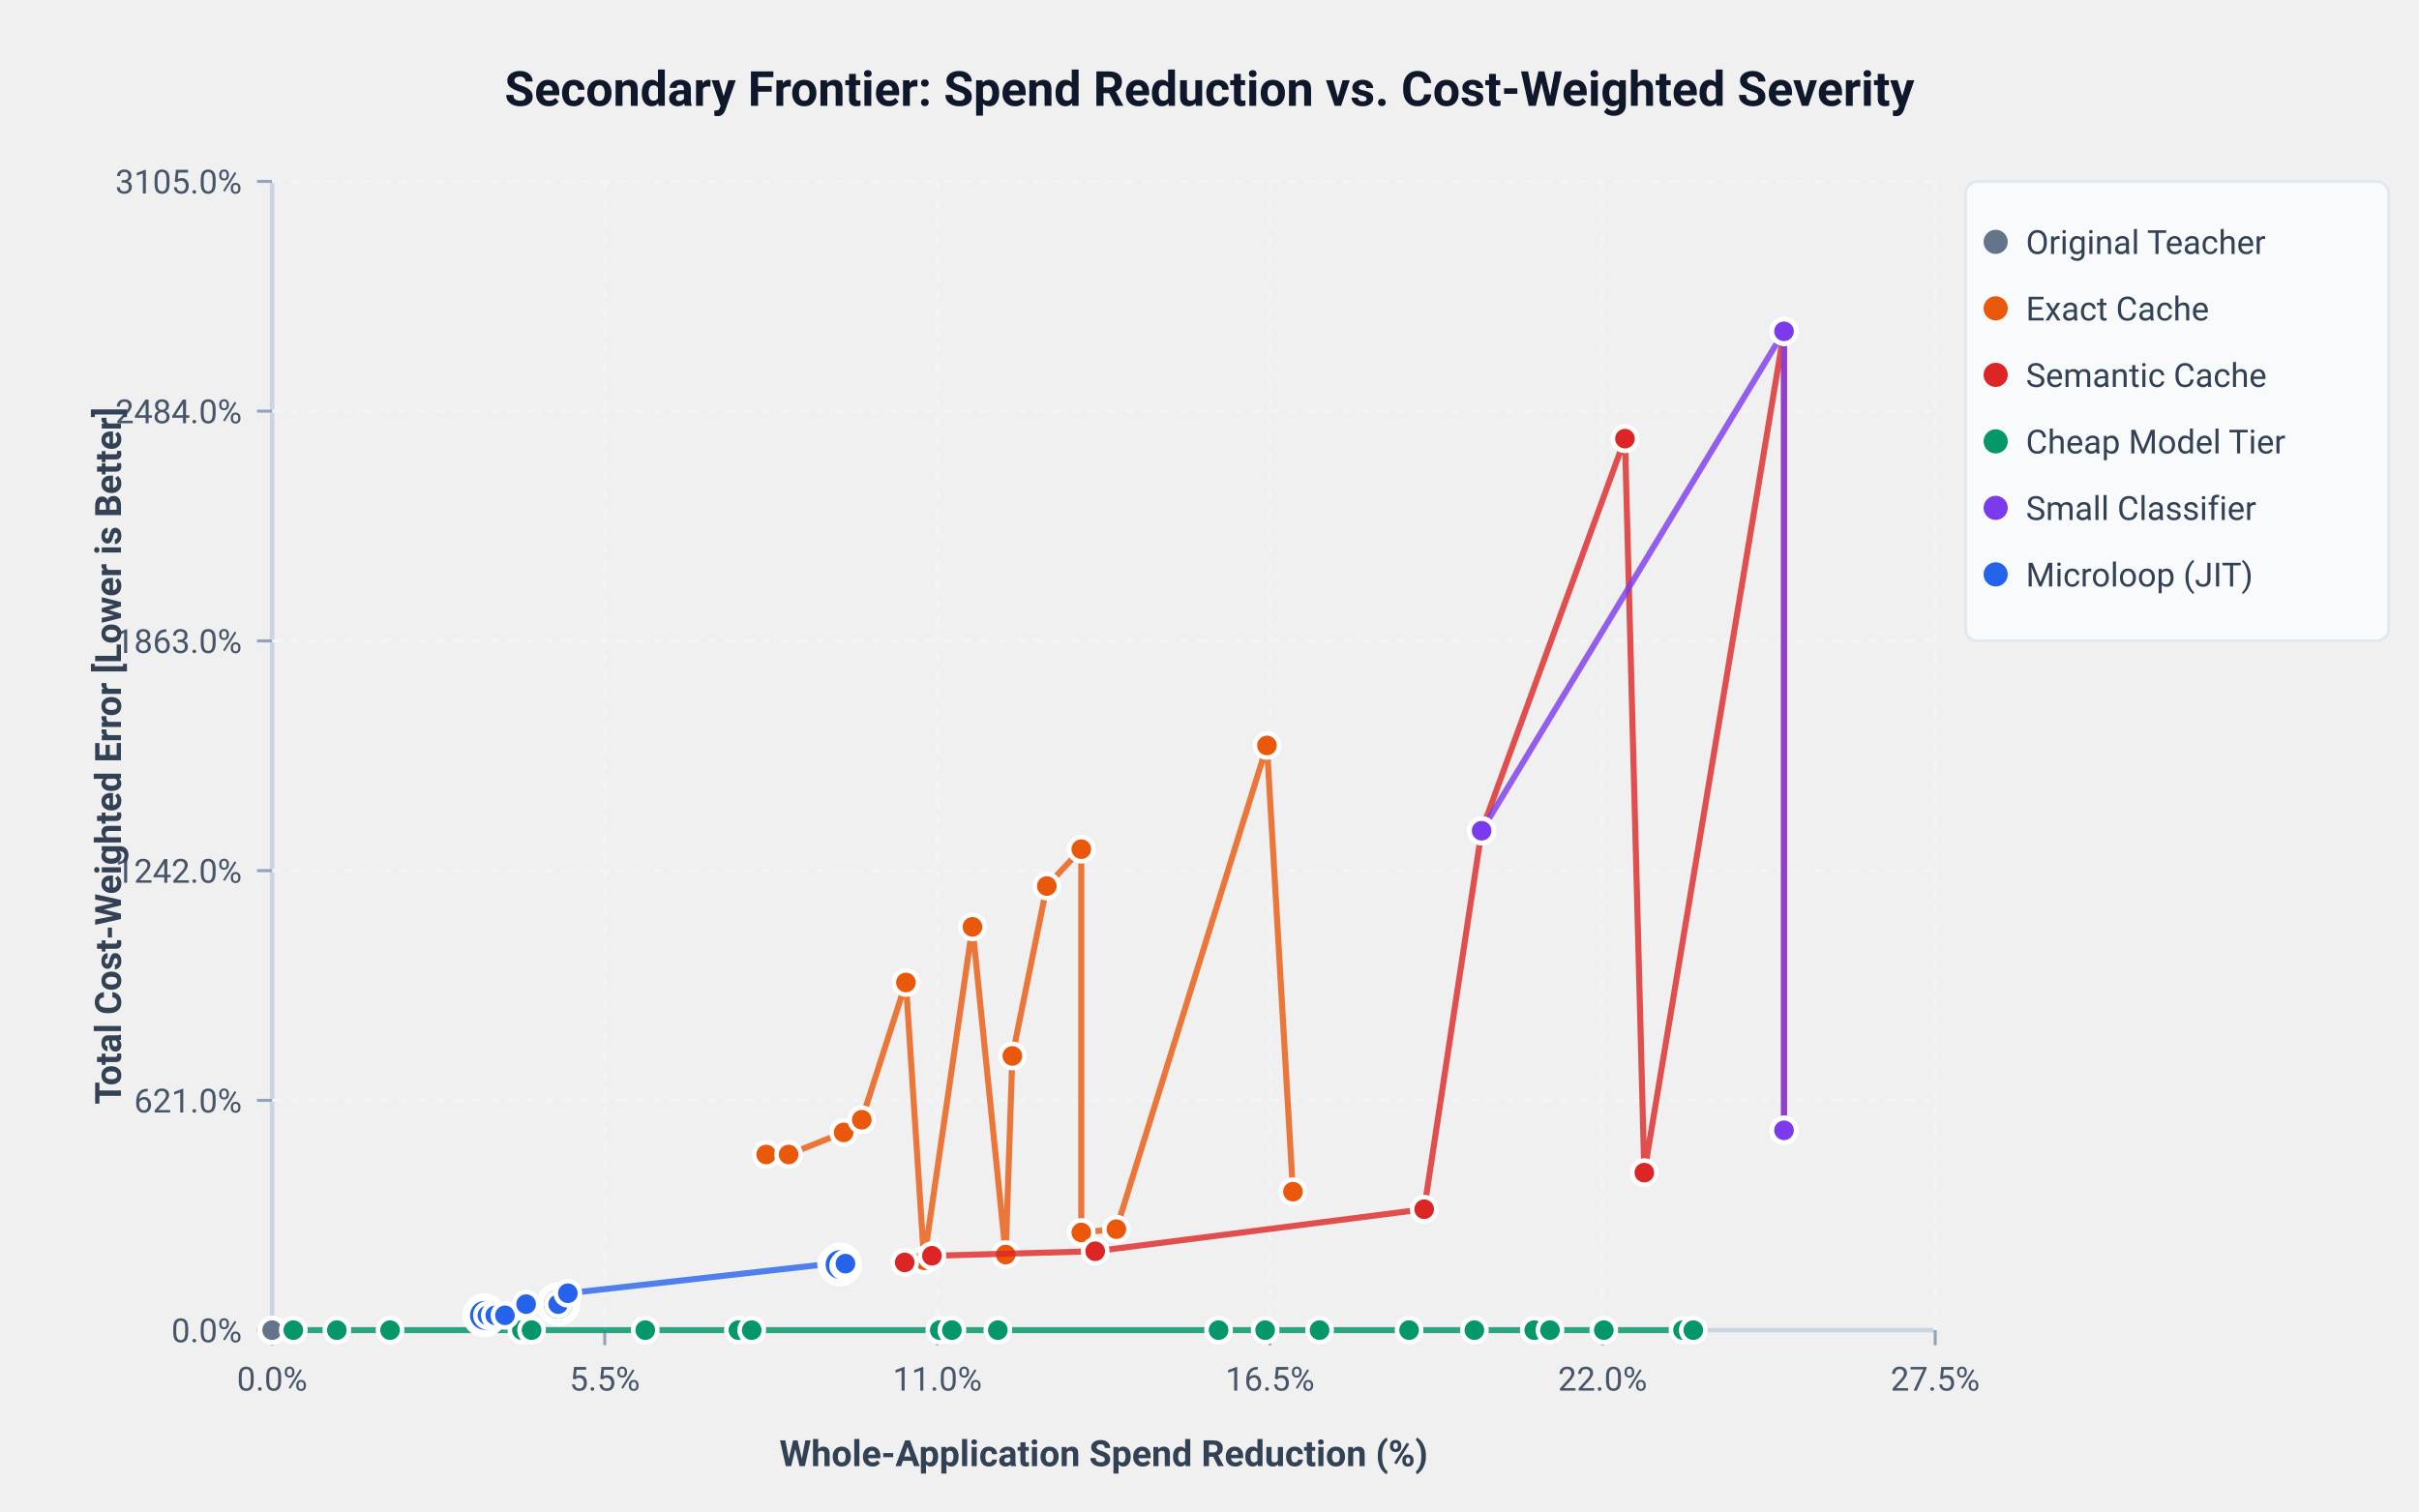
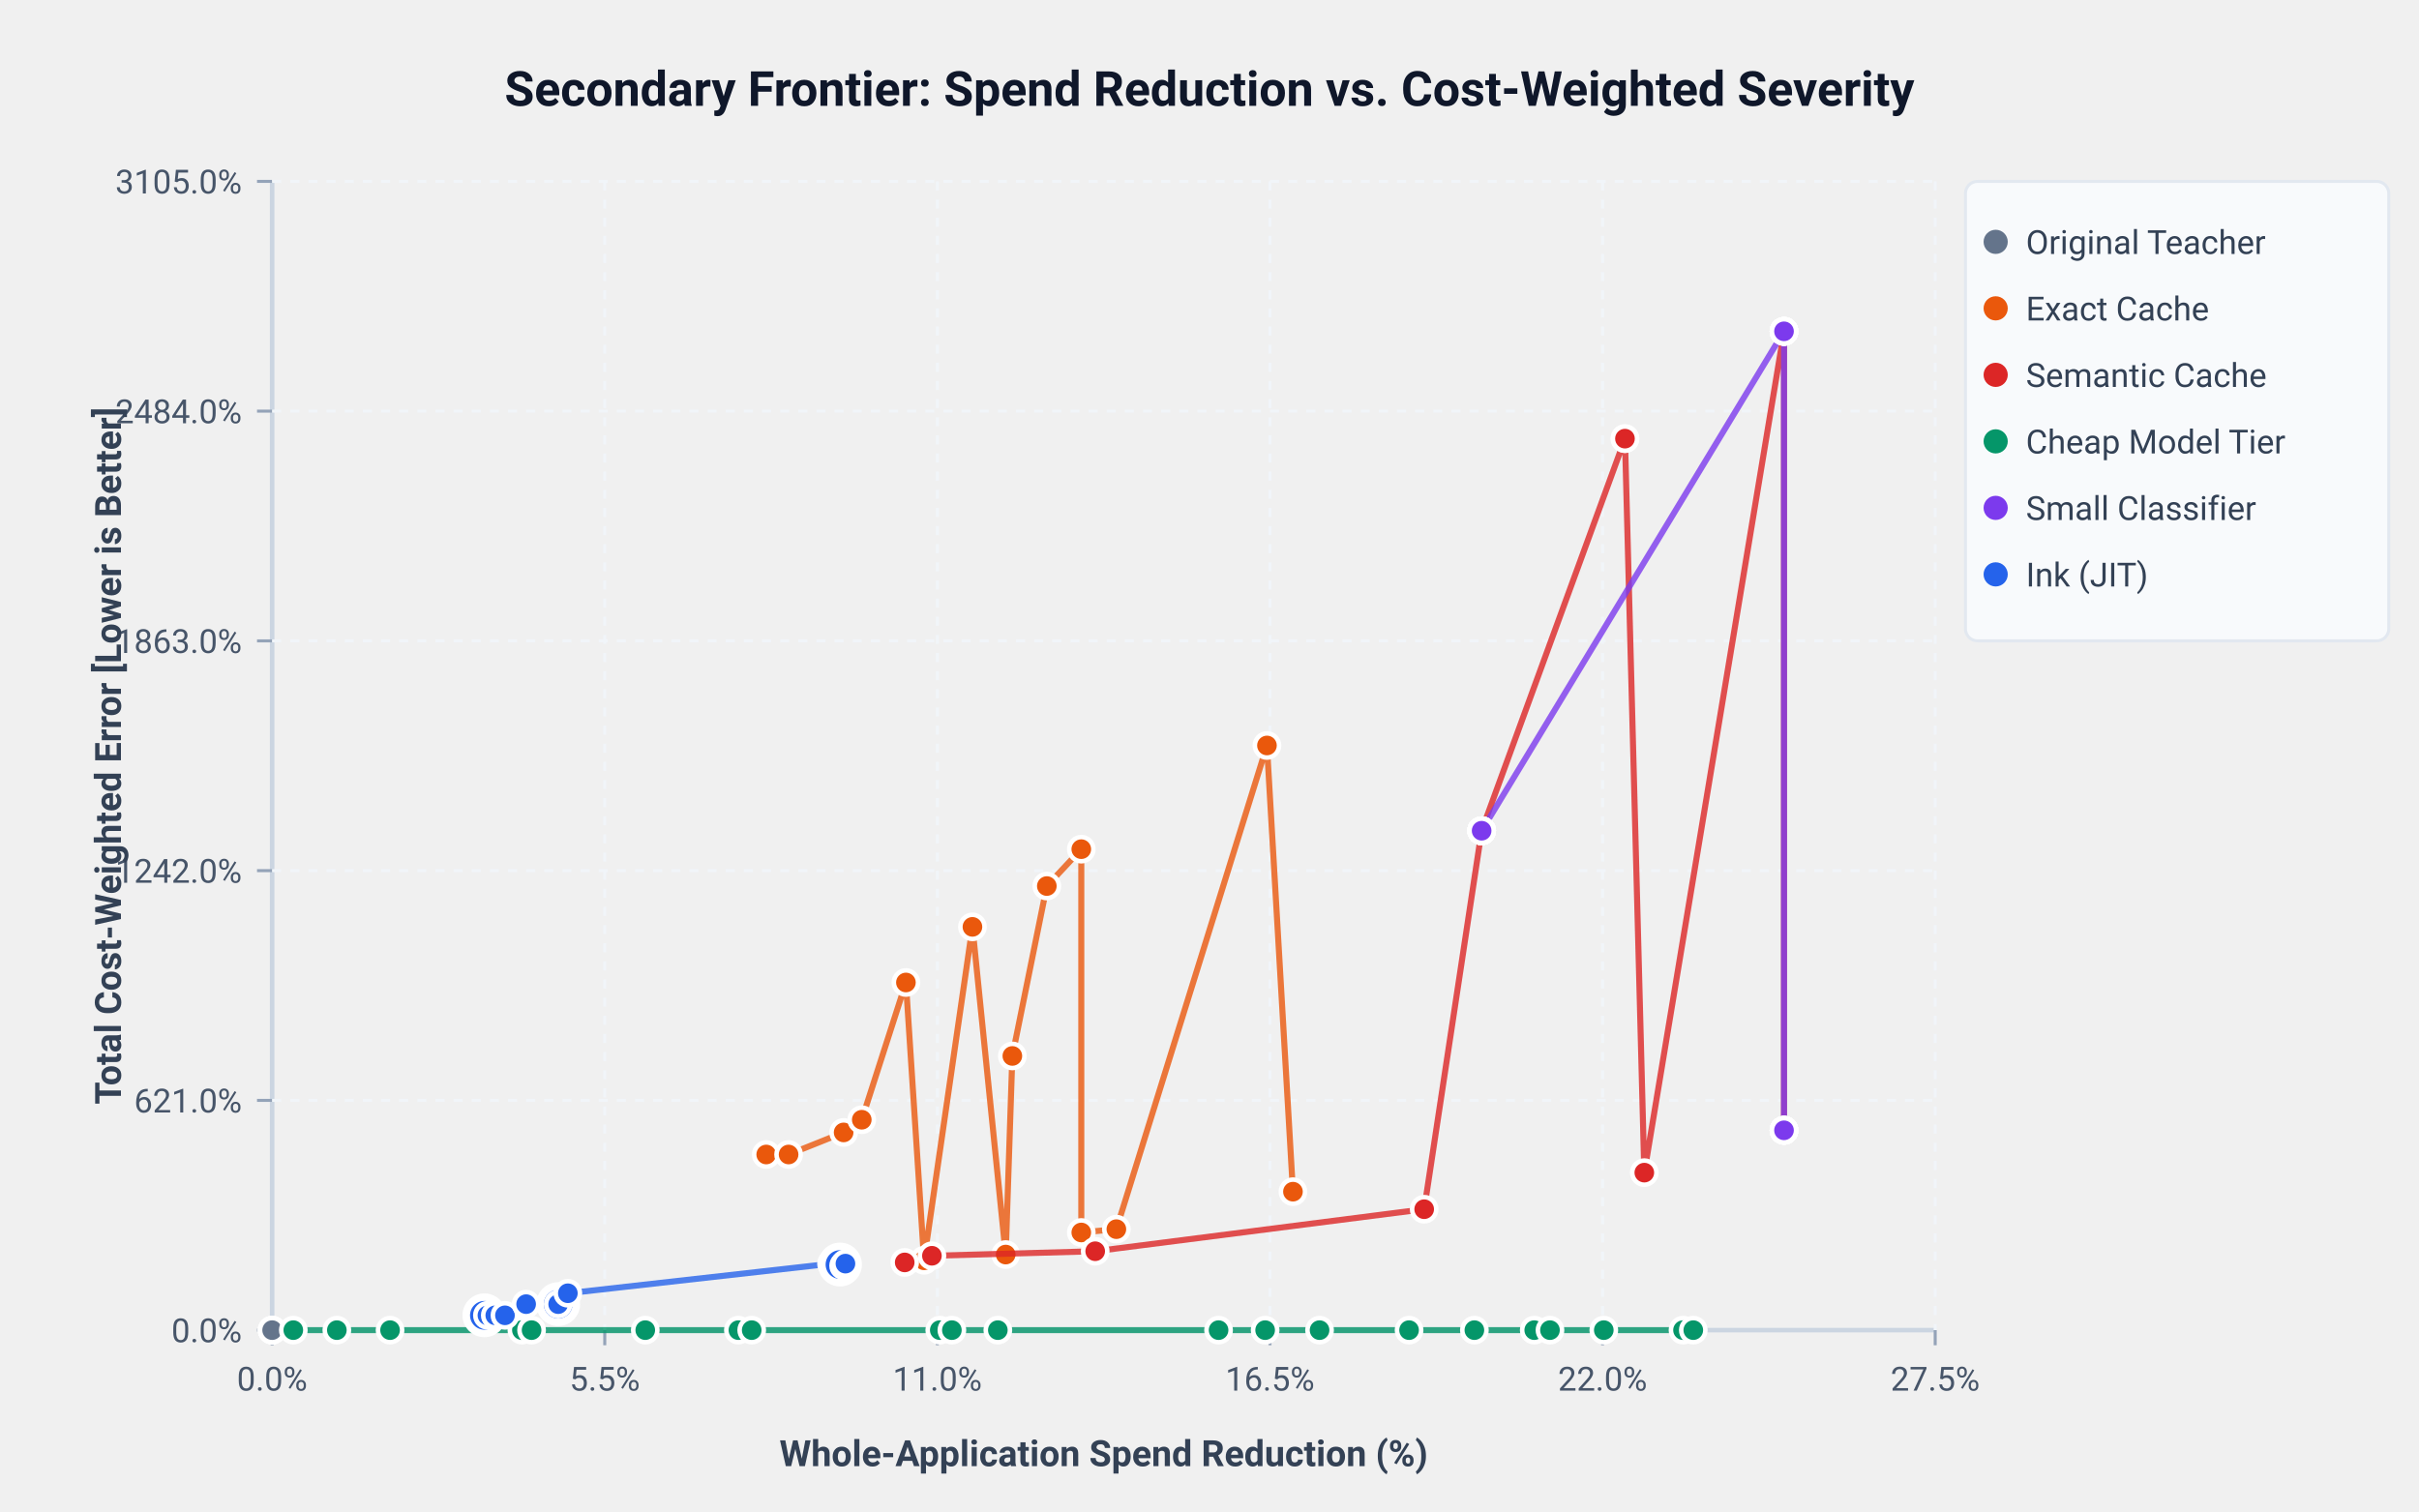
<svg xmlns="http://www.w3.org/2000/svg" viewBox="0 0 800 500" width="800" height="500" style="background-color: #ffffff; font-family: -apple-system, BlinkMacSystemFont, Segoe UI, Roboto, Helvetica, Arial, sans-serif;">
  <text x="400.0" y="35" text-anchor="middle" font-size="16" font-weight="700" fill="#0f172a">Secondary Frontier: Spend Reduction vs. Cost-Weighted Severity</text>
  <line x1="90" y1="440" x2="640" y2="440" stroke="#cbd5e1" stroke-width="1.5" />
  <line x1="90" y1="60" x2="90" y2="440" stroke="#cbd5e1" stroke-width="1.5" />
  <line x1="90.0" y1="440" x2="90.0" y2="445" stroke="#94a3b8" />
  <text x="90.0" y="460" text-anchor="middle" font-size="11" fill="#475569">0.0%</text>
  <line x1="200.0" y1="440" x2="200.0" y2="445" stroke="#94a3b8" />
  <text x="200.0" y="460" text-anchor="middle" font-size="11" fill="#475569">5.5%</text>
  <line x1="200.0" y1="60" x2="200.0" y2="440" stroke="#f1f5f9" stroke-dasharray="3,3" />
  <line x1="310.0" y1="440" x2="310.0" y2="445" stroke="#94a3b8" />
  <text x="310.0" y="460" text-anchor="middle" font-size="11" fill="#475569">11.0%</text>
  <line x1="310.0" y1="60" x2="310.0" y2="440" stroke="#f1f5f9" stroke-dasharray="3,3" />
  <line x1="420.0" y1="440" x2="420.0" y2="445" stroke="#94a3b8" />
  <text x="420.0" y="460" text-anchor="middle" font-size="11" fill="#475569">16.5%</text>
  <line x1="420.0" y1="60" x2="420.0" y2="440" stroke="#f1f5f9" stroke-dasharray="3,3" />
  <line x1="530.0" y1="440" x2="530.0" y2="445" stroke="#94a3b8" />
  <text x="530.0" y="460" text-anchor="middle" font-size="11" fill="#475569">22.0%</text>
  <line x1="530.0" y1="60" x2="530.0" y2="440" stroke="#f1f5f9" stroke-dasharray="3,3" />
  <line x1="640.0" y1="440" x2="640.0" y2="445" stroke="#94a3b8" />
  <text x="640.0" y="460" text-anchor="middle" font-size="11" fill="#475569">27.5%</text>
  <line x1="640.0" y1="60" x2="640.0" y2="440" stroke="#f1f5f9" stroke-dasharray="3,3" />
  <line x1="85" y1="440.0" x2="90" y2="440.0" stroke="#94a3b8" />
  <text x="80" y="444.0" text-anchor="end" font-size="11" fill="#475569">0.0%</text>
  <line x1="85" y1="364.0" x2="90" y2="364.0" stroke="#94a3b8" />
  <text x="80" y="368.0" text-anchor="end" font-size="11" fill="#475569">621.0%</text>
  <line x1="90" y1="364.0" x2="640" y2="364.0" stroke="#f1f5f9" stroke-dasharray="3,3" />
  <line x1="85" y1="288.0" x2="90" y2="288.0" stroke="#94a3b8" />
  <text x="80" y="292.0" text-anchor="end" font-size="11" fill="#475569">1242.0%</text>
  <line x1="90" y1="288.0" x2="640" y2="288.0" stroke="#f1f5f9" stroke-dasharray="3,3" />
  <line x1="85" y1="212.0" x2="90" y2="212.0" stroke="#94a3b8" />
  <text x="80" y="216.0" text-anchor="end" font-size="11" fill="#475569">1863.0%</text>
  <line x1="90" y1="212.0" x2="640" y2="212.0" stroke="#f1f5f9" stroke-dasharray="3,3" />
  <line x1="85" y1="136.0" x2="90" y2="136.0" stroke="#94a3b8" />
  <text x="80" y="140.0" text-anchor="end" font-size="11" fill="#475569">2484.0%</text>
  <line x1="90" y1="136.0" x2="640" y2="136.0" stroke="#f1f5f9" stroke-dasharray="3,3" />
  <line x1="85" y1="60.0" x2="90" y2="60.0" stroke="#94a3b8" />
  <text x="80" y="64.0" text-anchor="end" font-size="11" fill="#475569">3105.0%</text>
  <line x1="90" y1="60.0" x2="640" y2="60.0" stroke="#f1f5f9" stroke-dasharray="3,3" />
  <text x="365.0" y="485" text-anchor="middle" font-size="12" font-weight="600" fill="#334155">Whole-Application Spend Reduction (%)</text>
  <text transform="rotate(-90)" x="-250.0" y="40" text-anchor="middle" font-size="12" font-weight="600" fill="#334155">Total Cost-Weighted Error [Lower is Better]</text>
  <polyline points="90.0,440.0 90.0,440.0 90.0,440.0" fill="none" stroke="#64748b" stroke-width="2" stroke-linejoin="round" opacity="0.8" />
  <circle cx="90.0" cy="440.0" r="4" fill="#64748b" stroke="#ffffff" stroke-width="1.5" />
  <circle cx="90.0" cy="440.0" r="4" fill="#64748b" stroke="#ffffff" stroke-width="1.5" />
  <circle cx="90.0" cy="440.0" r="4" fill="#64748b" stroke="#ffffff" stroke-width="1.5" />
  <polyline points="253.4,381.9 260.8,381.9 279.0,374.6 285.0,370.4 299.6,325.0 305.6,416.9 321.6,306.6 332.6,415.0 334.8,349.3 346.2,293.1 357.6,280.9 357.6,407.7 369.2,406.6 419.0,246.6 427.6,394.2" fill="none" stroke="#ea580c" stroke-width="2" stroke-linejoin="round" opacity="0.8" />
  <circle cx="253.4" cy="381.9" r="4" fill="#ea580c" stroke="#ffffff" stroke-width="1.5" />
  <circle cx="260.8" cy="381.9" r="4" fill="#ea580c" stroke="#ffffff" stroke-width="1.5" />
  <circle cx="279.0" cy="374.6" r="4" fill="#ea580c" stroke="#ffffff" stroke-width="1.5" />
  <circle cx="285.0" cy="370.4" r="4" fill="#ea580c" stroke="#ffffff" stroke-width="1.5" />
  <circle cx="299.6" cy="325.0" r="4" fill="#ea580c" stroke="#ffffff" stroke-width="1.5" />
  <circle cx="305.6" cy="416.9" r="4" fill="#ea580c" stroke="#ffffff" stroke-width="1.5" />
  <circle cx="321.6" cy="306.6" r="4" fill="#ea580c" stroke="#ffffff" stroke-width="1.5" />
  <circle cx="332.6" cy="415.0" r="4" fill="#ea580c" stroke="#ffffff" stroke-width="1.5" />
  <circle cx="334.8" cy="349.3" r="4" fill="#ea580c" stroke="#ffffff" stroke-width="1.5" />
  <circle cx="346.2" cy="293.1" r="4" fill="#ea580c" stroke="#ffffff" stroke-width="1.5" />
  <circle cx="357.6" cy="280.9" r="4" fill="#ea580c" stroke="#ffffff" stroke-width="1.5" />
  <circle cx="357.6" cy="407.7" r="4" fill="#ea580c" stroke="#ffffff" stroke-width="1.5" />
  <circle cx="369.2" cy="406.6" r="4" fill="#ea580c" stroke="#ffffff" stroke-width="1.5" />
  <circle cx="419.0" cy="246.6" r="4" fill="#ea580c" stroke="#ffffff" stroke-width="1.5" />
  <circle cx="427.6" cy="394.2" r="4" fill="#ea580c" stroke="#ffffff" stroke-width="1.5" />
  <polyline points="299.2,417.6 308.2,415.4 362.2,413.9 471.0,400.0 490.0,274.8 490.0,274.8 490.0,274.8 490.0,274.8 490.0,274.8 490.0,274.8 490.0,274.8 490.0,274.8 490.0,274.8 537.4,145.1 537.4,145.1 543.8,387.9 590.0,109.6 590.0,109.6 590.0,109.6 590.0,109.6 590.0,109.6 590.0,109.6 590.0,109.6 590.0,373.9 590.0,373.9 590.0,373.9 590.0,373.9" fill="none" stroke="#dc2626" stroke-width="2" stroke-linejoin="round" opacity="0.8" />
  <circle cx="299.2" cy="417.6" r="4" fill="#dc2626" stroke="#ffffff" stroke-width="1.5" />
  <circle cx="308.2" cy="415.4" r="4" fill="#dc2626" stroke="#ffffff" stroke-width="1.5" />
  <circle cx="362.2" cy="413.9" r="4" fill="#dc2626" stroke="#ffffff" stroke-width="1.5" />
  <circle cx="471.0" cy="400.0" r="4" fill="#dc2626" stroke="#ffffff" stroke-width="1.5" />
  <circle cx="490.0" cy="274.8" r="4" fill="#dc2626" stroke="#ffffff" stroke-width="1.5" />
  <circle cx="490.0" cy="274.8" r="4" fill="#dc2626" stroke="#ffffff" stroke-width="1.5" />
  <circle cx="490.0" cy="274.8" r="4" fill="#dc2626" stroke="#ffffff" stroke-width="1.5" />
  <circle cx="490.0" cy="274.8" r="4" fill="#dc2626" stroke="#ffffff" stroke-width="1.5" />
  <circle cx="490.0" cy="274.8" r="4" fill="#dc2626" stroke="#ffffff" stroke-width="1.5" />
  <circle cx="490.0" cy="274.8" r="4" fill="#dc2626" stroke="#ffffff" stroke-width="1.5" />
  <circle cx="490.0" cy="274.8" r="4" fill="#dc2626" stroke="#ffffff" stroke-width="1.5" />
  <circle cx="490.0" cy="274.8" r="4" fill="#dc2626" stroke="#ffffff" stroke-width="1.5" />
  <circle cx="490.0" cy="274.8" r="4" fill="#dc2626" stroke="#ffffff" stroke-width="1.5" />
  <circle cx="537.4" cy="145.1" r="4" fill="#dc2626" stroke="#ffffff" stroke-width="1.5" />
  <circle cx="537.4" cy="145.1" r="4" fill="#dc2626" stroke="#ffffff" stroke-width="1.5" />
  <circle cx="543.8" cy="387.9" r="4" fill="#dc2626" stroke="#ffffff" stroke-width="1.5" />
  <circle cx="590.0" cy="109.6" r="4" fill="#dc2626" stroke="#ffffff" stroke-width="1.5" />
  <circle cx="590.0" cy="109.6" r="4" fill="#dc2626" stroke="#ffffff" stroke-width="1.5" />
  <circle cx="590.0" cy="109.6" r="4" fill="#dc2626" stroke="#ffffff" stroke-width="1.5" />
  <circle cx="590.0" cy="109.6" r="4" fill="#dc2626" stroke="#ffffff" stroke-width="1.5" />
  <circle cx="590.0" cy="109.6" r="4" fill="#dc2626" stroke="#ffffff" stroke-width="1.5" />
  <circle cx="590.0" cy="109.6" r="4" fill="#dc2626" stroke="#ffffff" stroke-width="1.5" />
  <circle cx="590.0" cy="109.6" r="4" fill="#dc2626" stroke="#ffffff" stroke-width="1.5" />
  <circle cx="590.0" cy="373.9" r="4" fill="#dc2626" stroke="#ffffff" stroke-width="1.5" />
  <circle cx="590.0" cy="373.9" r="4" fill="#dc2626" stroke="#ffffff" stroke-width="1.5" />
  <circle cx="590.0" cy="373.9" r="4" fill="#dc2626" stroke="#ffffff" stroke-width="1.5" />
  <circle cx="590.0" cy="373.9" r="4" fill="#dc2626" stroke="#ffffff" stroke-width="1.5" />
  <polyline points="97.0,440.0 111.4,440.0 129.0,440.0 172.6,440.0 175.8,440.0 213.4,440.0 244.2,440.0 248.6,440.0 310.8,440.0 314.8,440.0 330.0,440.0 403.0,440.0 418.4,440.0 436.4,440.0 466.0,440.0 487.6,440.0 507.4,440.0 512.6,440.0 530.4,440.0 556.6,440.0 560.0,440.0" fill="none" stroke="#059669" stroke-width="2" stroke-linejoin="round" opacity="0.8" />
  <circle cx="97.0" cy="440.0" r="4" fill="#059669" stroke="#ffffff" stroke-width="1.5" />
  <circle cx="111.4" cy="440.0" r="4" fill="#059669" stroke="#ffffff" stroke-width="1.5" />
  <circle cx="129.0" cy="440.0" r="4" fill="#059669" stroke="#ffffff" stroke-width="1.5" />
  <circle cx="172.6" cy="440.0" r="4" fill="#059669" stroke="#ffffff" stroke-width="1.5" />
  <circle cx="175.8" cy="440.0" r="4" fill="#059669" stroke="#ffffff" stroke-width="1.5" />
  <circle cx="213.4" cy="440.0" r="4" fill="#059669" stroke="#ffffff" stroke-width="1.5" />
  <circle cx="244.2" cy="440.0" r="4" fill="#059669" stroke="#ffffff" stroke-width="1.5" />
  <circle cx="248.6" cy="440.0" r="4" fill="#059669" stroke="#ffffff" stroke-width="1.5" />
  <circle cx="310.8" cy="440.0" r="4" fill="#059669" stroke="#ffffff" stroke-width="1.5" />
  <circle cx="314.8" cy="440.0" r="4" fill="#059669" stroke="#ffffff" stroke-width="1.5" />
  <circle cx="330.0" cy="440.0" r="4" fill="#059669" stroke="#ffffff" stroke-width="1.5" />
  <circle cx="403.0" cy="440.0" r="4" fill="#059669" stroke="#ffffff" stroke-width="1.5" />
  <circle cx="418.4" cy="440.0" r="4" fill="#059669" stroke="#ffffff" stroke-width="1.5" />
  <circle cx="436.4" cy="440.0" r="4" fill="#059669" stroke="#ffffff" stroke-width="1.5" />
  <circle cx="466.0" cy="440.0" r="4" fill="#059669" stroke="#ffffff" stroke-width="1.5" />
  <circle cx="487.6" cy="440.0" r="4" fill="#059669" stroke="#ffffff" stroke-width="1.5" />
  <circle cx="507.4" cy="440.0" r="4" fill="#059669" stroke="#ffffff" stroke-width="1.5" />
  <circle cx="512.6" cy="440.0" r="4" fill="#059669" stroke="#ffffff" stroke-width="1.5" />
  <circle cx="530.4" cy="440.0" r="4" fill="#059669" stroke="#ffffff" stroke-width="1.5" />
  <circle cx="556.6" cy="440.0" r="4" fill="#059669" stroke="#ffffff" stroke-width="1.5" />
  <circle cx="560.0" cy="440.0" r="4" fill="#059669" stroke="#ffffff" stroke-width="1.5" />
  <polyline points="490.0,274.8 490.0,274.8 490.0,274.8 490.0,274.8 490.0,274.8 490.0,274.8 490.0,274.8 490.0,274.8 490.0,274.8 590.0,109.6 590.0,109.6 590.0,109.6 590.0,109.6 590.0,109.6 590.0,109.6 590.0,109.6 590.0,109.6 590.0,109.6 590.0,373.9 590.0,373.9 590.0,373.9 590.0,373.9 590.0,373.9 590.0,373.9 590.0,373.9 590.0,373.9 590.0,373.9" fill="none" stroke="#7c3aed" stroke-width="2" stroke-linejoin="round" opacity="0.8" />
  <circle cx="490.0" cy="274.8" r="4" fill="#7c3aed" stroke="#ffffff" stroke-width="1.5" />
  <circle cx="490.0" cy="274.8" r="4" fill="#7c3aed" stroke="#ffffff" stroke-width="1.5" />
  <circle cx="490.0" cy="274.8" r="4" fill="#7c3aed" stroke="#ffffff" stroke-width="1.5" />
  <circle cx="490.0" cy="274.8" r="4" fill="#7c3aed" stroke="#ffffff" stroke-width="1.5" />
  <circle cx="490.0" cy="274.8" r="4" fill="#7c3aed" stroke="#ffffff" stroke-width="1.5" />
  <circle cx="490.0" cy="274.8" r="4" fill="#7c3aed" stroke="#ffffff" stroke-width="1.5" />
  <circle cx="490.0" cy="274.8" r="4" fill="#7c3aed" stroke="#ffffff" stroke-width="1.5" />
  <circle cx="490.0" cy="274.8" r="4" fill="#7c3aed" stroke="#ffffff" stroke-width="1.5" />
  <circle cx="490.0" cy="274.8" r="4" fill="#7c3aed" stroke="#ffffff" stroke-width="1.5" />
  <circle cx="590.0" cy="109.6" r="4" fill="#7c3aed" stroke="#ffffff" stroke-width="1.5" />
  <circle cx="590.0" cy="109.6" r="4" fill="#7c3aed" stroke="#ffffff" stroke-width="1.5" />
  <circle cx="590.0" cy="109.6" r="4" fill="#7c3aed" stroke="#ffffff" stroke-width="1.5" />
  <circle cx="590.0" cy="109.6" r="4" fill="#7c3aed" stroke="#ffffff" stroke-width="1.5" />
  <circle cx="590.0" cy="109.6" r="4" fill="#7c3aed" stroke="#ffffff" stroke-width="1.5" />
  <circle cx="590.0" cy="109.6" r="4" fill="#7c3aed" stroke="#ffffff" stroke-width="1.5" />
  <circle cx="590.0" cy="109.6" r="4" fill="#7c3aed" stroke="#ffffff" stroke-width="1.5" />
  <circle cx="590.0" cy="109.6" r="4" fill="#7c3aed" stroke="#ffffff" stroke-width="1.5" />
  <circle cx="590.0" cy="109.6" r="4" fill="#7c3aed" stroke="#ffffff" stroke-width="1.5" />
  <circle cx="590.0" cy="373.9" r="4" fill="#7c3aed" stroke="#ffffff" stroke-width="1.5" />
  <circle cx="590.0" cy="373.9" r="4" fill="#7c3aed" stroke="#ffffff" stroke-width="1.5" />
  <circle cx="590.0" cy="373.9" r="4" fill="#7c3aed" stroke="#ffffff" stroke-width="1.5" />
  <circle cx="590.0" cy="373.9" r="4" fill="#7c3aed" stroke="#ffffff" stroke-width="1.5" />
  <circle cx="590.0" cy="373.9" r="4" fill="#7c3aed" stroke="#ffffff" stroke-width="1.5" />
  <circle cx="590.0" cy="373.9" r="4" fill="#7c3aed" stroke="#ffffff" stroke-width="1.5" />
  <circle cx="590.0" cy="373.9" r="4" fill="#7c3aed" stroke="#ffffff" stroke-width="1.5" />
  <circle cx="590.0" cy="373.9" r="4" fill="#7c3aed" stroke="#ffffff" stroke-width="1.5" />
  <circle cx="590.0" cy="373.9" r="4" fill="#7c3aed" stroke="#ffffff" stroke-width="1.5" />
  <polyline points="158.0,435.1 160.2,435.1 161.2,435.1 163.8,435.1 167.0,435.1 174.0,431.4 184.6,430.2 184.6,431.4 184.6,431.4 187.8,427.8 275.0,418.0 275.6,418.3 277.8,418.3 279.0,418.7 279.6,418.0" fill="none" stroke="#2563eb" stroke-width="2" stroke-linejoin="round" opacity="0.8" />
  <circle cx="158.0" cy="435.1" r="4" fill="#2563eb" stroke="#ffffff" stroke-width="1.5" />
  <circle cx="160.2" cy="435.1" r="6" fill="#2563eb" stroke="#ffffff" stroke-width="2.5" />
  <circle cx="161.2" cy="435.1" r="4" fill="#2563eb" stroke="#ffffff" stroke-width="1.5" />
  <circle cx="163.8" cy="435.1" r="4" fill="#2563eb" stroke="#ffffff" stroke-width="1.5" />
  <circle cx="167.0" cy="435.1" r="4" fill="#2563eb" stroke="#ffffff" stroke-width="1.5" />
  <circle cx="174.0" cy="431.4" r="4" fill="#2563eb" stroke="#ffffff" stroke-width="1.5" />
  <circle cx="184.6" cy="430.2" r="4" fill="#2563eb" stroke="#ffffff" stroke-width="1.5" />
  <circle cx="184.6" cy="431.4" r="6" fill="#2563eb" stroke="#ffffff" stroke-width="2.5" />
  <circle cx="184.6" cy="431.4" r="4" fill="#2563eb" stroke="#ffffff" stroke-width="1.5" />
  <circle cx="187.8" cy="427.8" r="4" fill="#2563eb" stroke="#ffffff" stroke-width="1.5" />
  <circle cx="275.0" cy="418.0" r="4" fill="#2563eb" stroke="#ffffff" stroke-width="1.5" />
  <circle cx="275.6" cy="418.3" r="4" fill="#2563eb" stroke="#ffffff" stroke-width="1.5" />
  <circle cx="277.8" cy="418.3" r="6" fill="#2563eb" stroke="#ffffff" stroke-width="2.5" />
  <circle cx="279.0" cy="418.7" r="4" fill="#2563eb" stroke="#ffffff" stroke-width="1.5" />
  <circle cx="279.6" cy="418.0" r="4" fill="#2563eb" stroke="#ffffff" stroke-width="1.5" />
  <rect x="650" y="60" width="140" height="152" fill="#f8fafc" stroke="#e2e8f0" rx="4" />
  <circle cx="660" cy="80" r="4" fill="#64748b" />
  <text x="670" y="84" font-size="11" fill="#334155">Original Teacher</text>
  <circle cx="660" cy="102" r="4" fill="#ea580c" />
  <text x="670" y="106" font-size="11" fill="#334155">Exact Cache</text>
  <circle cx="660" cy="124" r="4" fill="#dc2626" />
  <text x="670" y="128" font-size="11" fill="#334155">Semantic Cache</text>
  <circle cx="660" cy="146" r="4" fill="#059669" />
  <text x="670" y="150" font-size="11" fill="#334155">Cheap Model Tier</text>
  <circle cx="660" cy="168" r="4" fill="#7c3aed" />
  <text x="670" y="172" font-size="11" fill="#334155">Small Classifier</text>
  <circle cx="660" cy="190" r="4" fill="#2563eb" />
-   <text x="670" y="194" font-size="11" fill="#334155">Microloop (JIT)</text>
+   <text x="670" y="194" font-size="11" fill="#334155">Ink (JIT)</text>
</svg>
